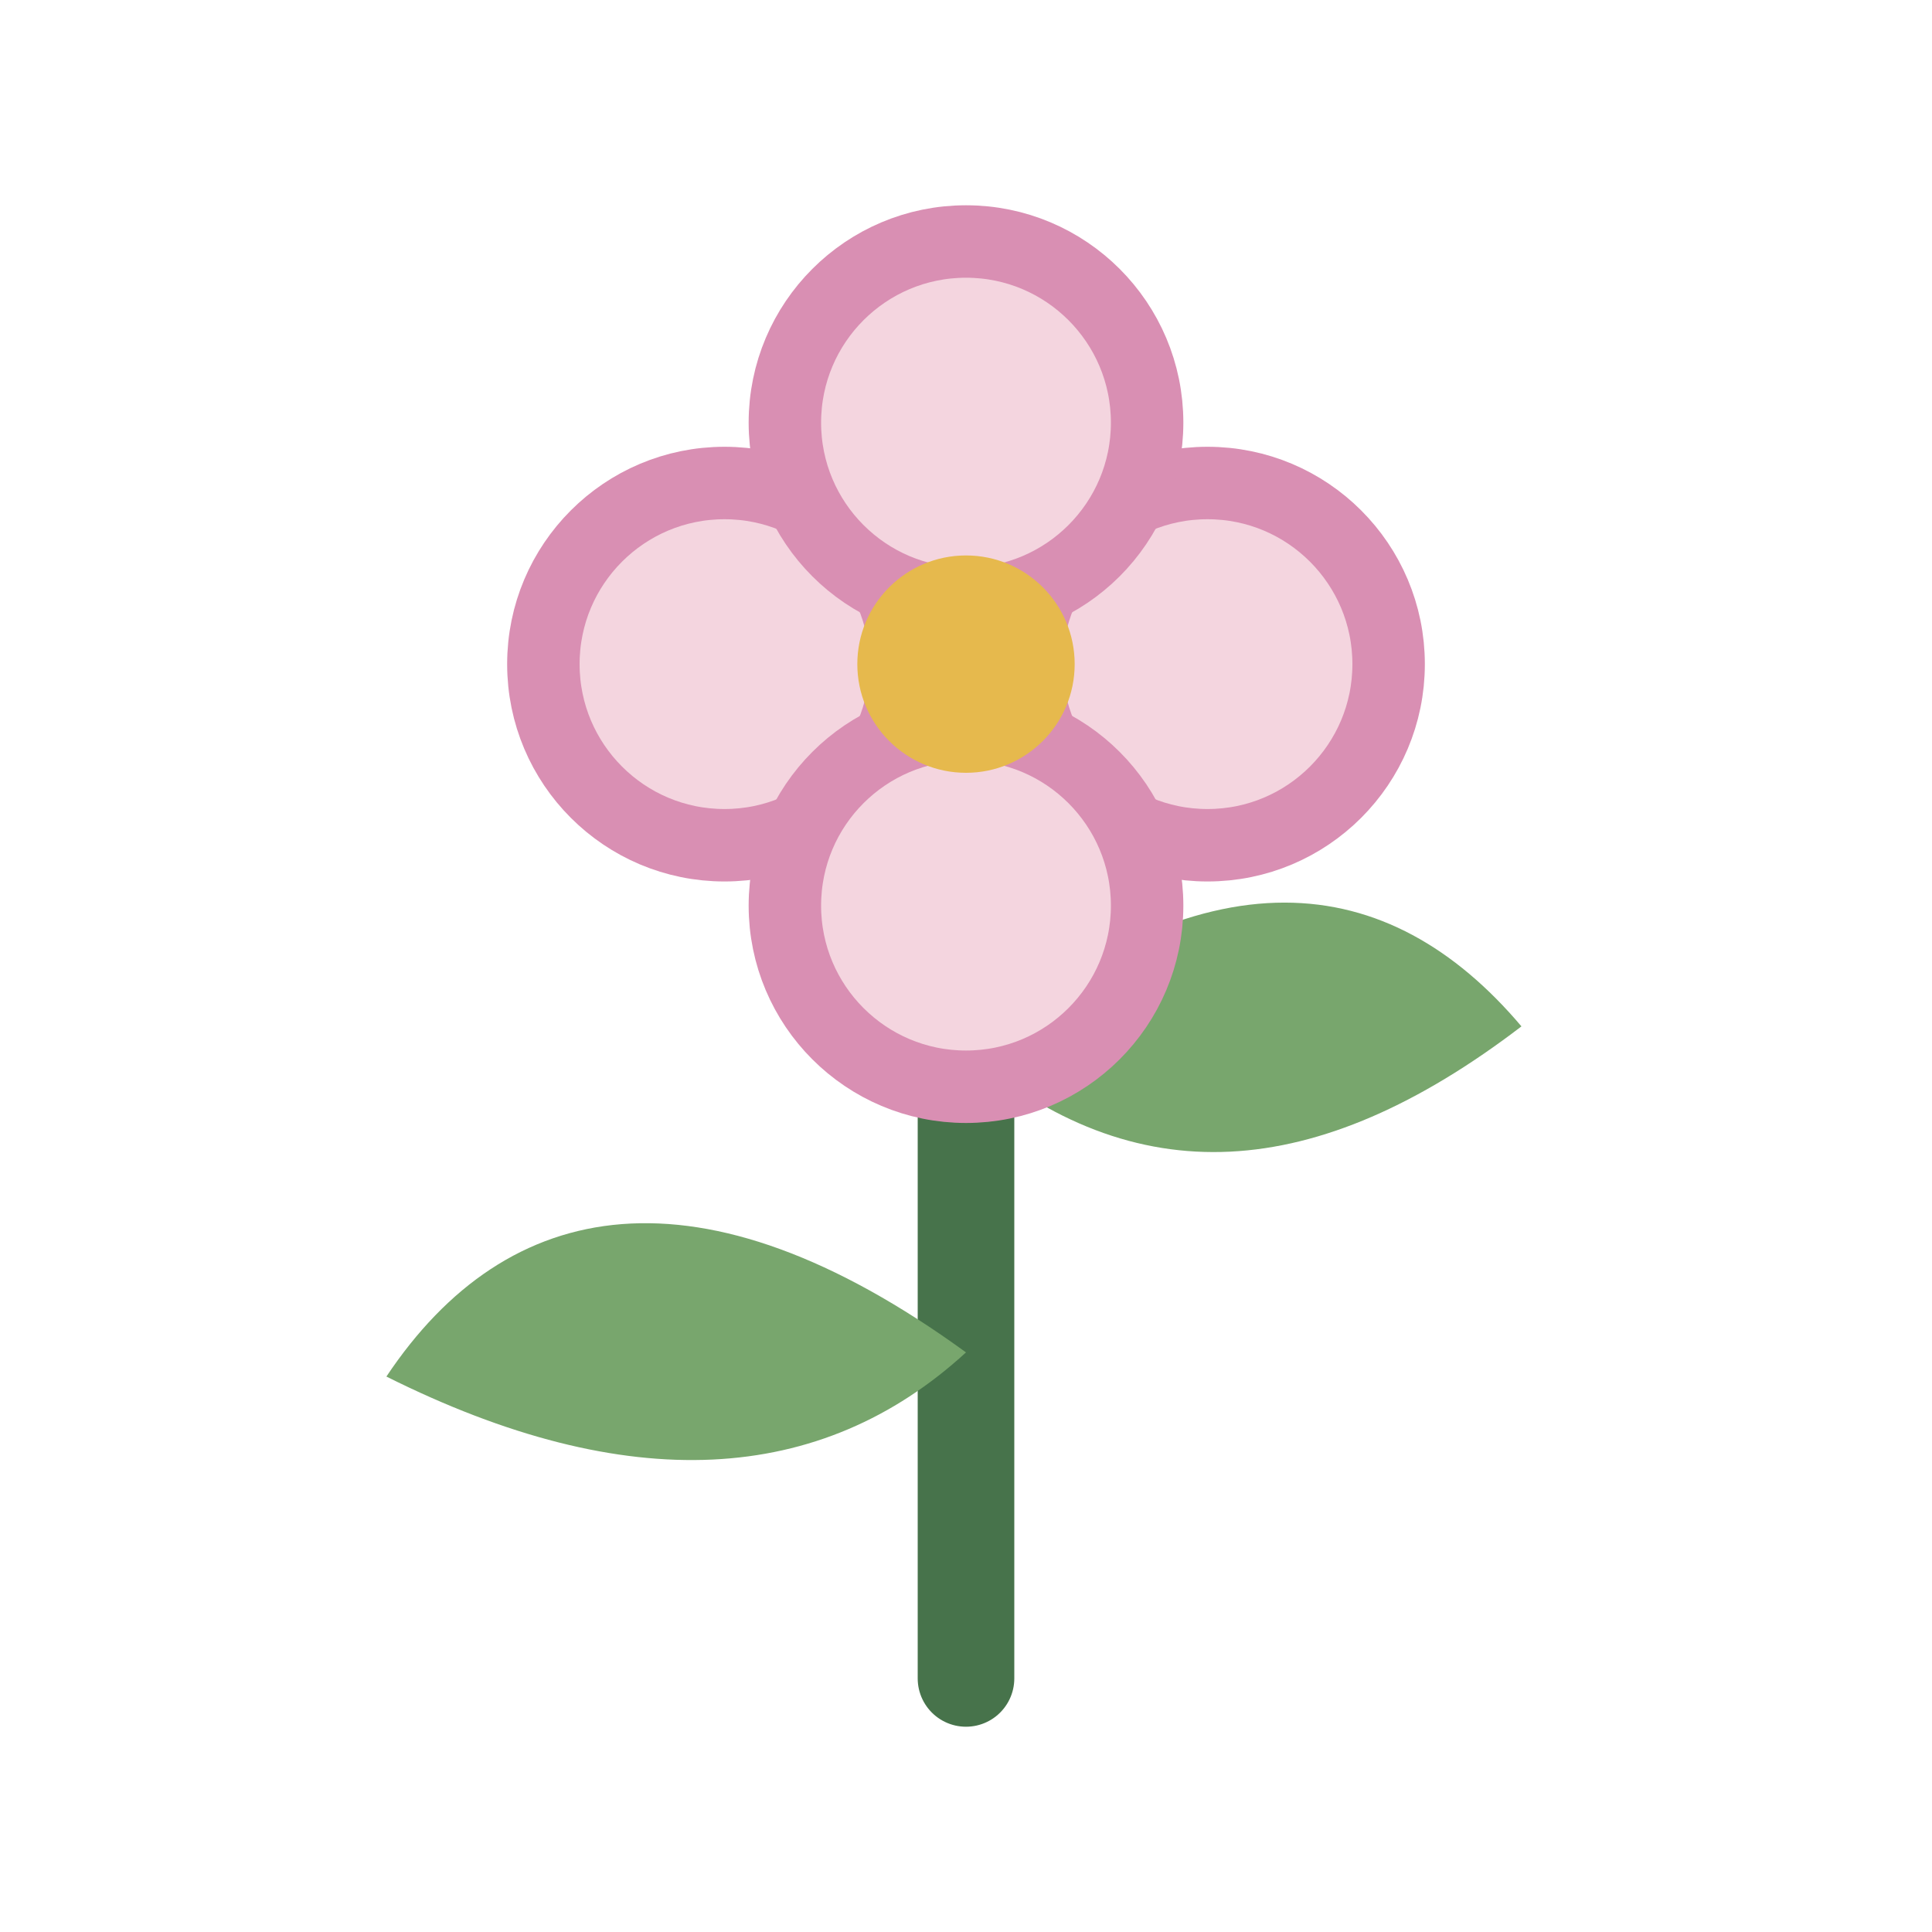
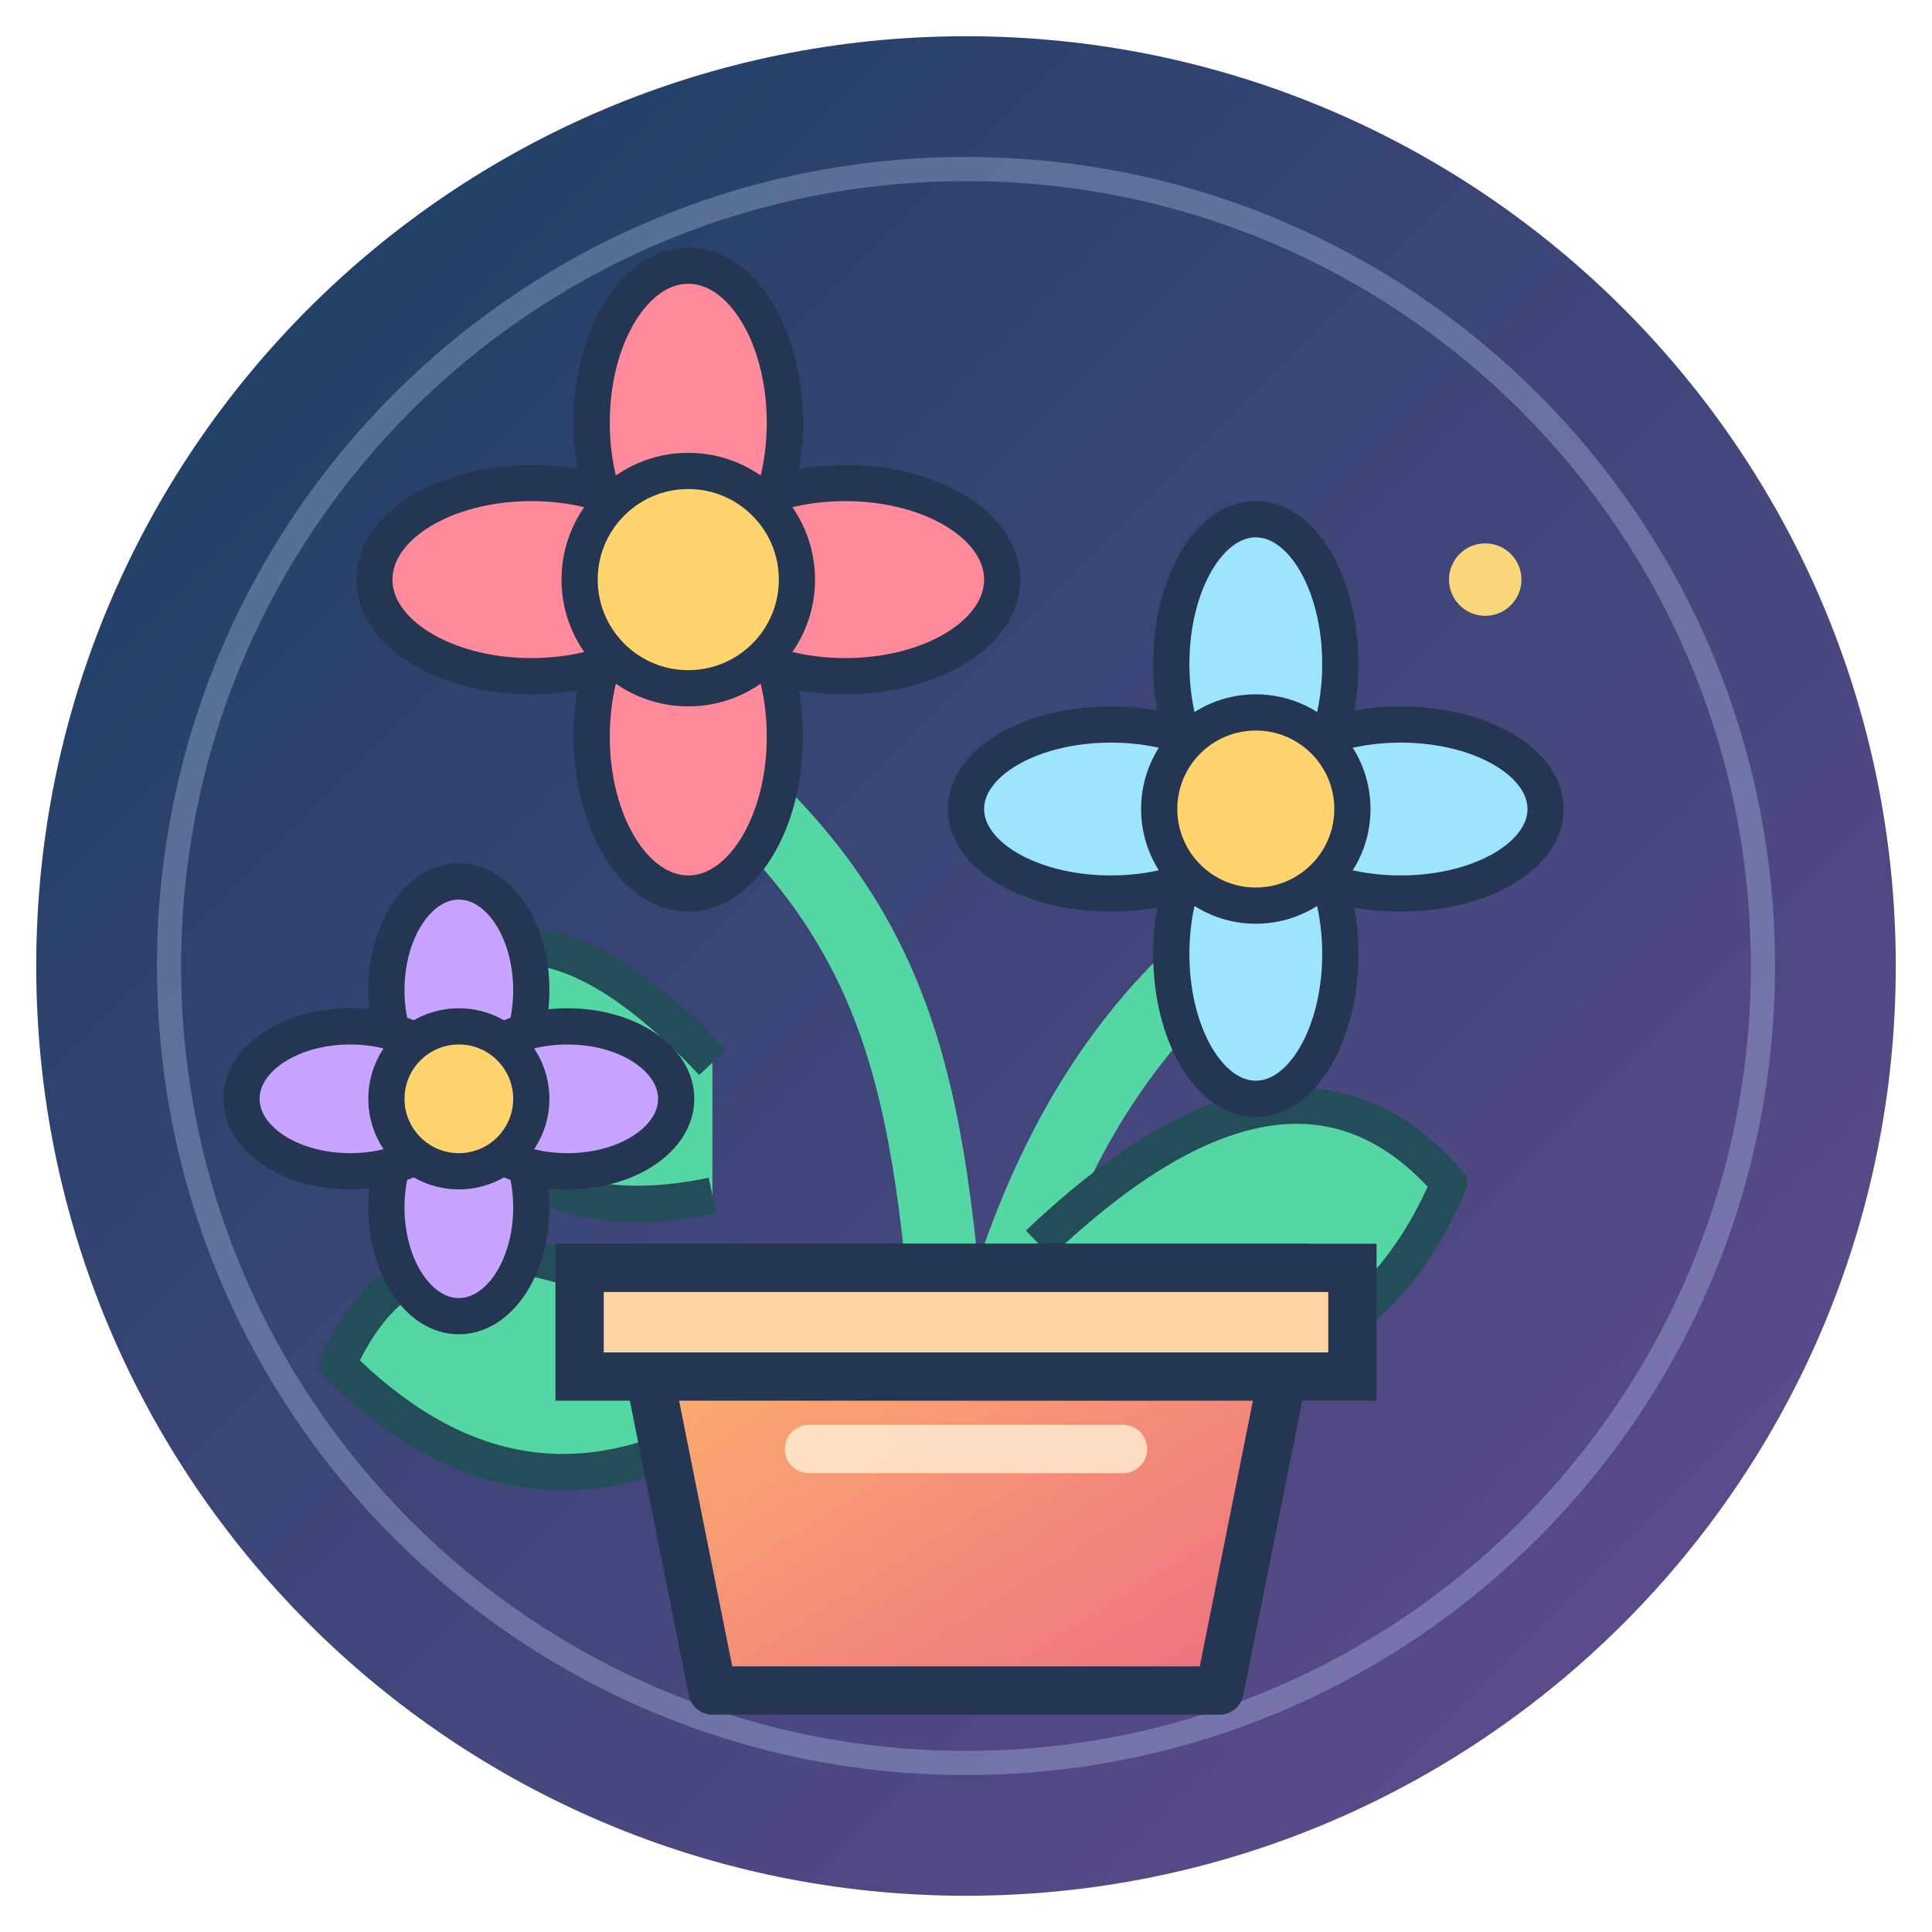
- <svg xmlns="http://www.w3.org/2000/svg" viewBox="0 0 160 160">
-   <path d="M80 139V72" stroke="#47734b" stroke-width="8" stroke-linecap="round" />
-   <path d="M80 112c-22-16-38-13-48 2 20 10 36 9 48-2Zm0-25c20-17 35-15 46-2-17 13-32 14-46 2Z" fill="#78a66d" />
-   <g stroke="#d98fb3" stroke-width="6">
-     <circle cx="80" cy="55" r="19" fill="#f4d5df" />
-     <circle cx="60" cy="55" r="15" fill="#f4d5df" />
-     <circle cx="100" cy="55" r="15" fill="#f4d5df" />
-     <circle cx="80" cy="35" r="15" fill="#f4d5df" />
-     <circle cx="80" cy="75" r="15" fill="#f4d5df" />
+ <svg xmlns="http://www.w3.org/2000/svg" viewBox="0 0 160 160" role="img" aria-label="Flores avatar">
+   <defs>
+     <linearGradient id="bg" x1="0" y1="0" x2="1" y2="1">
+       <stop stop-color="#173f60" />
+       <stop offset="1" stop-color="#664c91" />
+     </linearGradient>
+     <linearGradient id="pot" x1="0" y1="0" x2="1" y2="1">
+       <stop stop-color="#ffb86c" />
+       <stop offset="1" stop-color="#ec6c82" />
+     </linearGradient>
+   </defs>
+   <circle cx="80" cy="80" r="77" fill="url(#bg)" />
+   <circle cx="80" cy="80" r="66" fill="none" stroke="#c5d8ff" stroke-opacity=".3" stroke-width="2" />
+   <circle cx="38" cy="44" r="4" fill="#f9d77a" />
+   <circle cx="123" cy="48" r="3" fill="#f9d77a" />
+   <path d="M79 116c-2-24-3-39-22-54m24 54c5-23 15-36 30-44m-29 45c-18-9-31-9-43-4" fill="none" stroke="#55d6a5" stroke-width="6" stroke-linecap="round" />
+   <path d="M59 88q-16-17-25-4 6 19 25 15m27 4q21-20 34-5-9 21-34 14m-30-3q-21-12-28 4 14 14 30 6" fill="#55d6a5" stroke="#234d58" stroke-width="3" stroke-linejoin="round" />
+   <g stroke="#253653" stroke-width="3">
+     <g transform="translate(57 48)">
+       <ellipse cy="-13" rx="8" ry="13" fill="#ff8a9b" />
+       <ellipse cy="13" rx="8" ry="13" fill="#ff8a9b" />
+       <ellipse cx="-13" rx="13" ry="8" fill="#ff8a9b" />
+       <ellipse cx="13" rx="13" ry="8" fill="#ff8a9b" />
+       <circle r="9" fill="#ffd36e" />
+     </g>
+     <g transform="translate(104 67)">
+       <ellipse cy="-12" rx="7" ry="12" fill="#9de4ff" />
+       <ellipse cy="12" rx="7" ry="12" fill="#9de4ff" />
+       <ellipse cx="-12" rx="12" ry="7" fill="#9de4ff" />
+       <ellipse cx="12" rx="12" ry="7" fill="#9de4ff" />
+       <circle r="8" fill="#ffd36e" />
+     </g>
+     <g transform="translate(38 91)">
+       <ellipse cy="-9" rx="6" ry="9" fill="#c6a4ff" />
+       <ellipse cy="9" rx="6" ry="9" fill="#c6a4ff" />
+       <ellipse cx="-9" rx="9" ry="6" fill="#c6a4ff" />
+       <ellipse cx="9" rx="9" ry="6" fill="#c6a4ff" />
+       <circle r="6" fill="#ffd36e" />
+     </g>
  </g>
-   <circle cx="80" cy="55" r="9" fill="#e6b94d" />
+   <path d="M52 105h56l-7 35H59Z" fill="url(#pot)" stroke="#253653" stroke-width="4" stroke-linejoin="round" />
+   <path d="M48 105h64v9H48Z" fill="#ffd5a5" stroke="#253653" stroke-width="4" />
+   <path d="M67 120h26" stroke="#fff0d7" stroke-opacity=".8" stroke-width="4" stroke-linecap="round" />
</svg>
